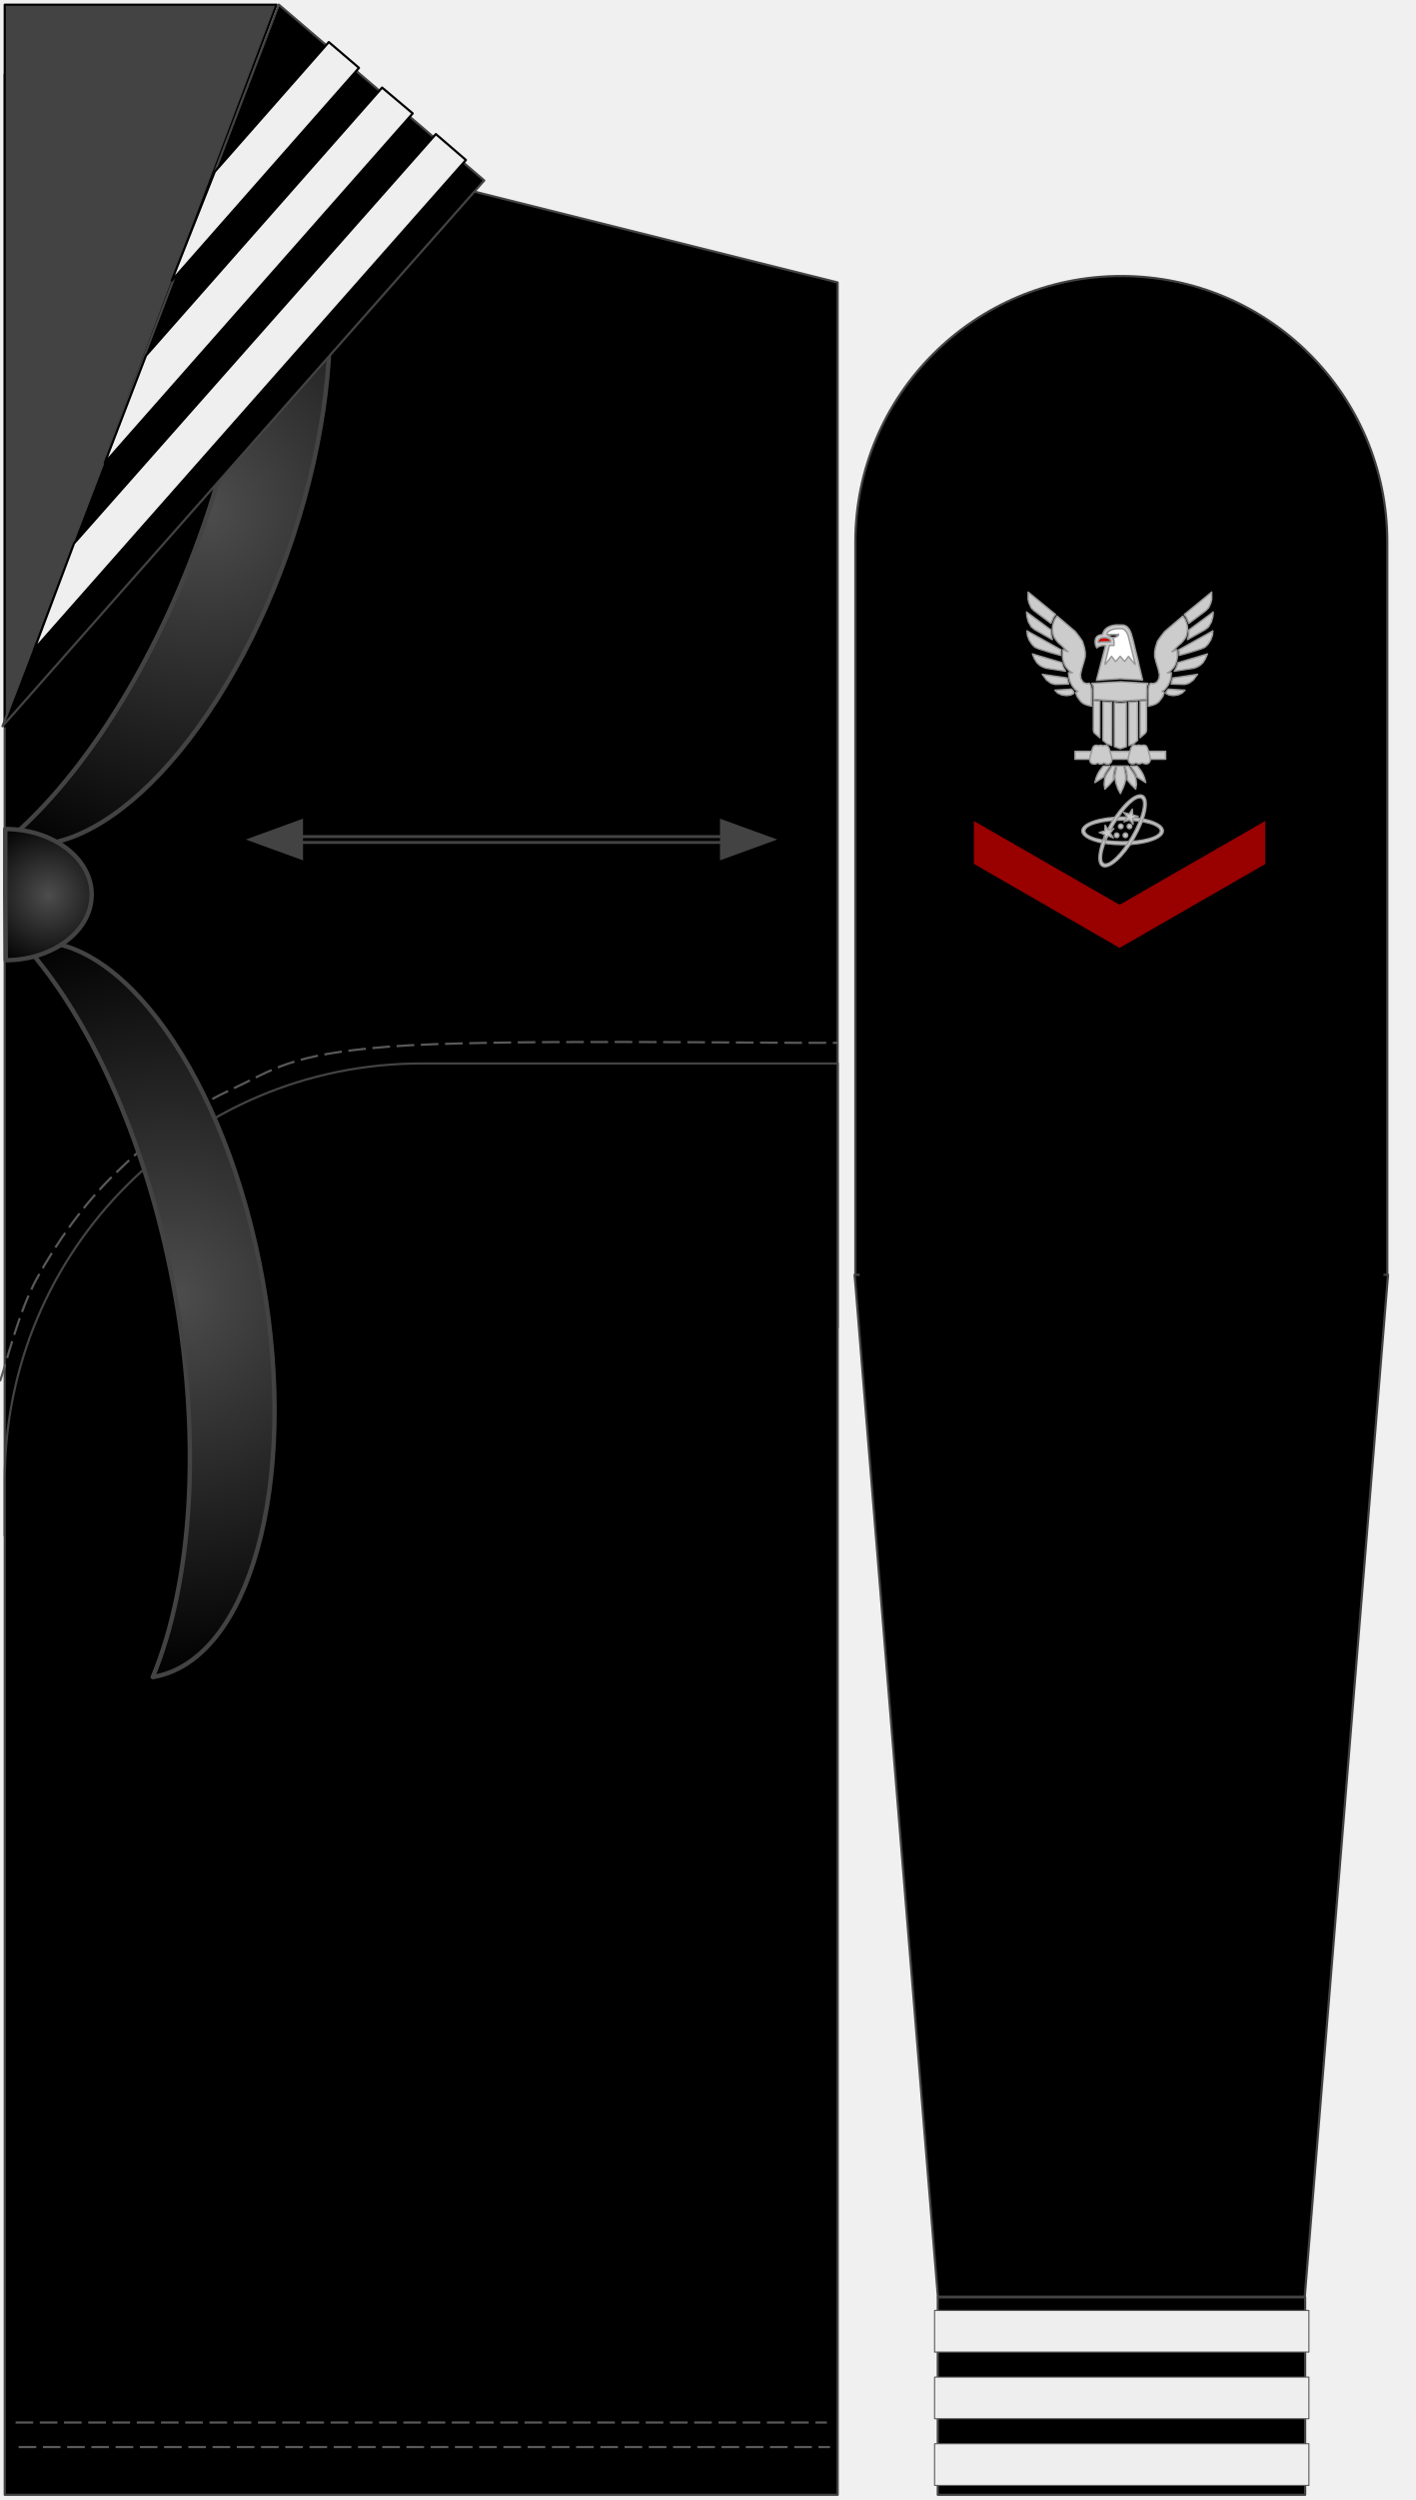
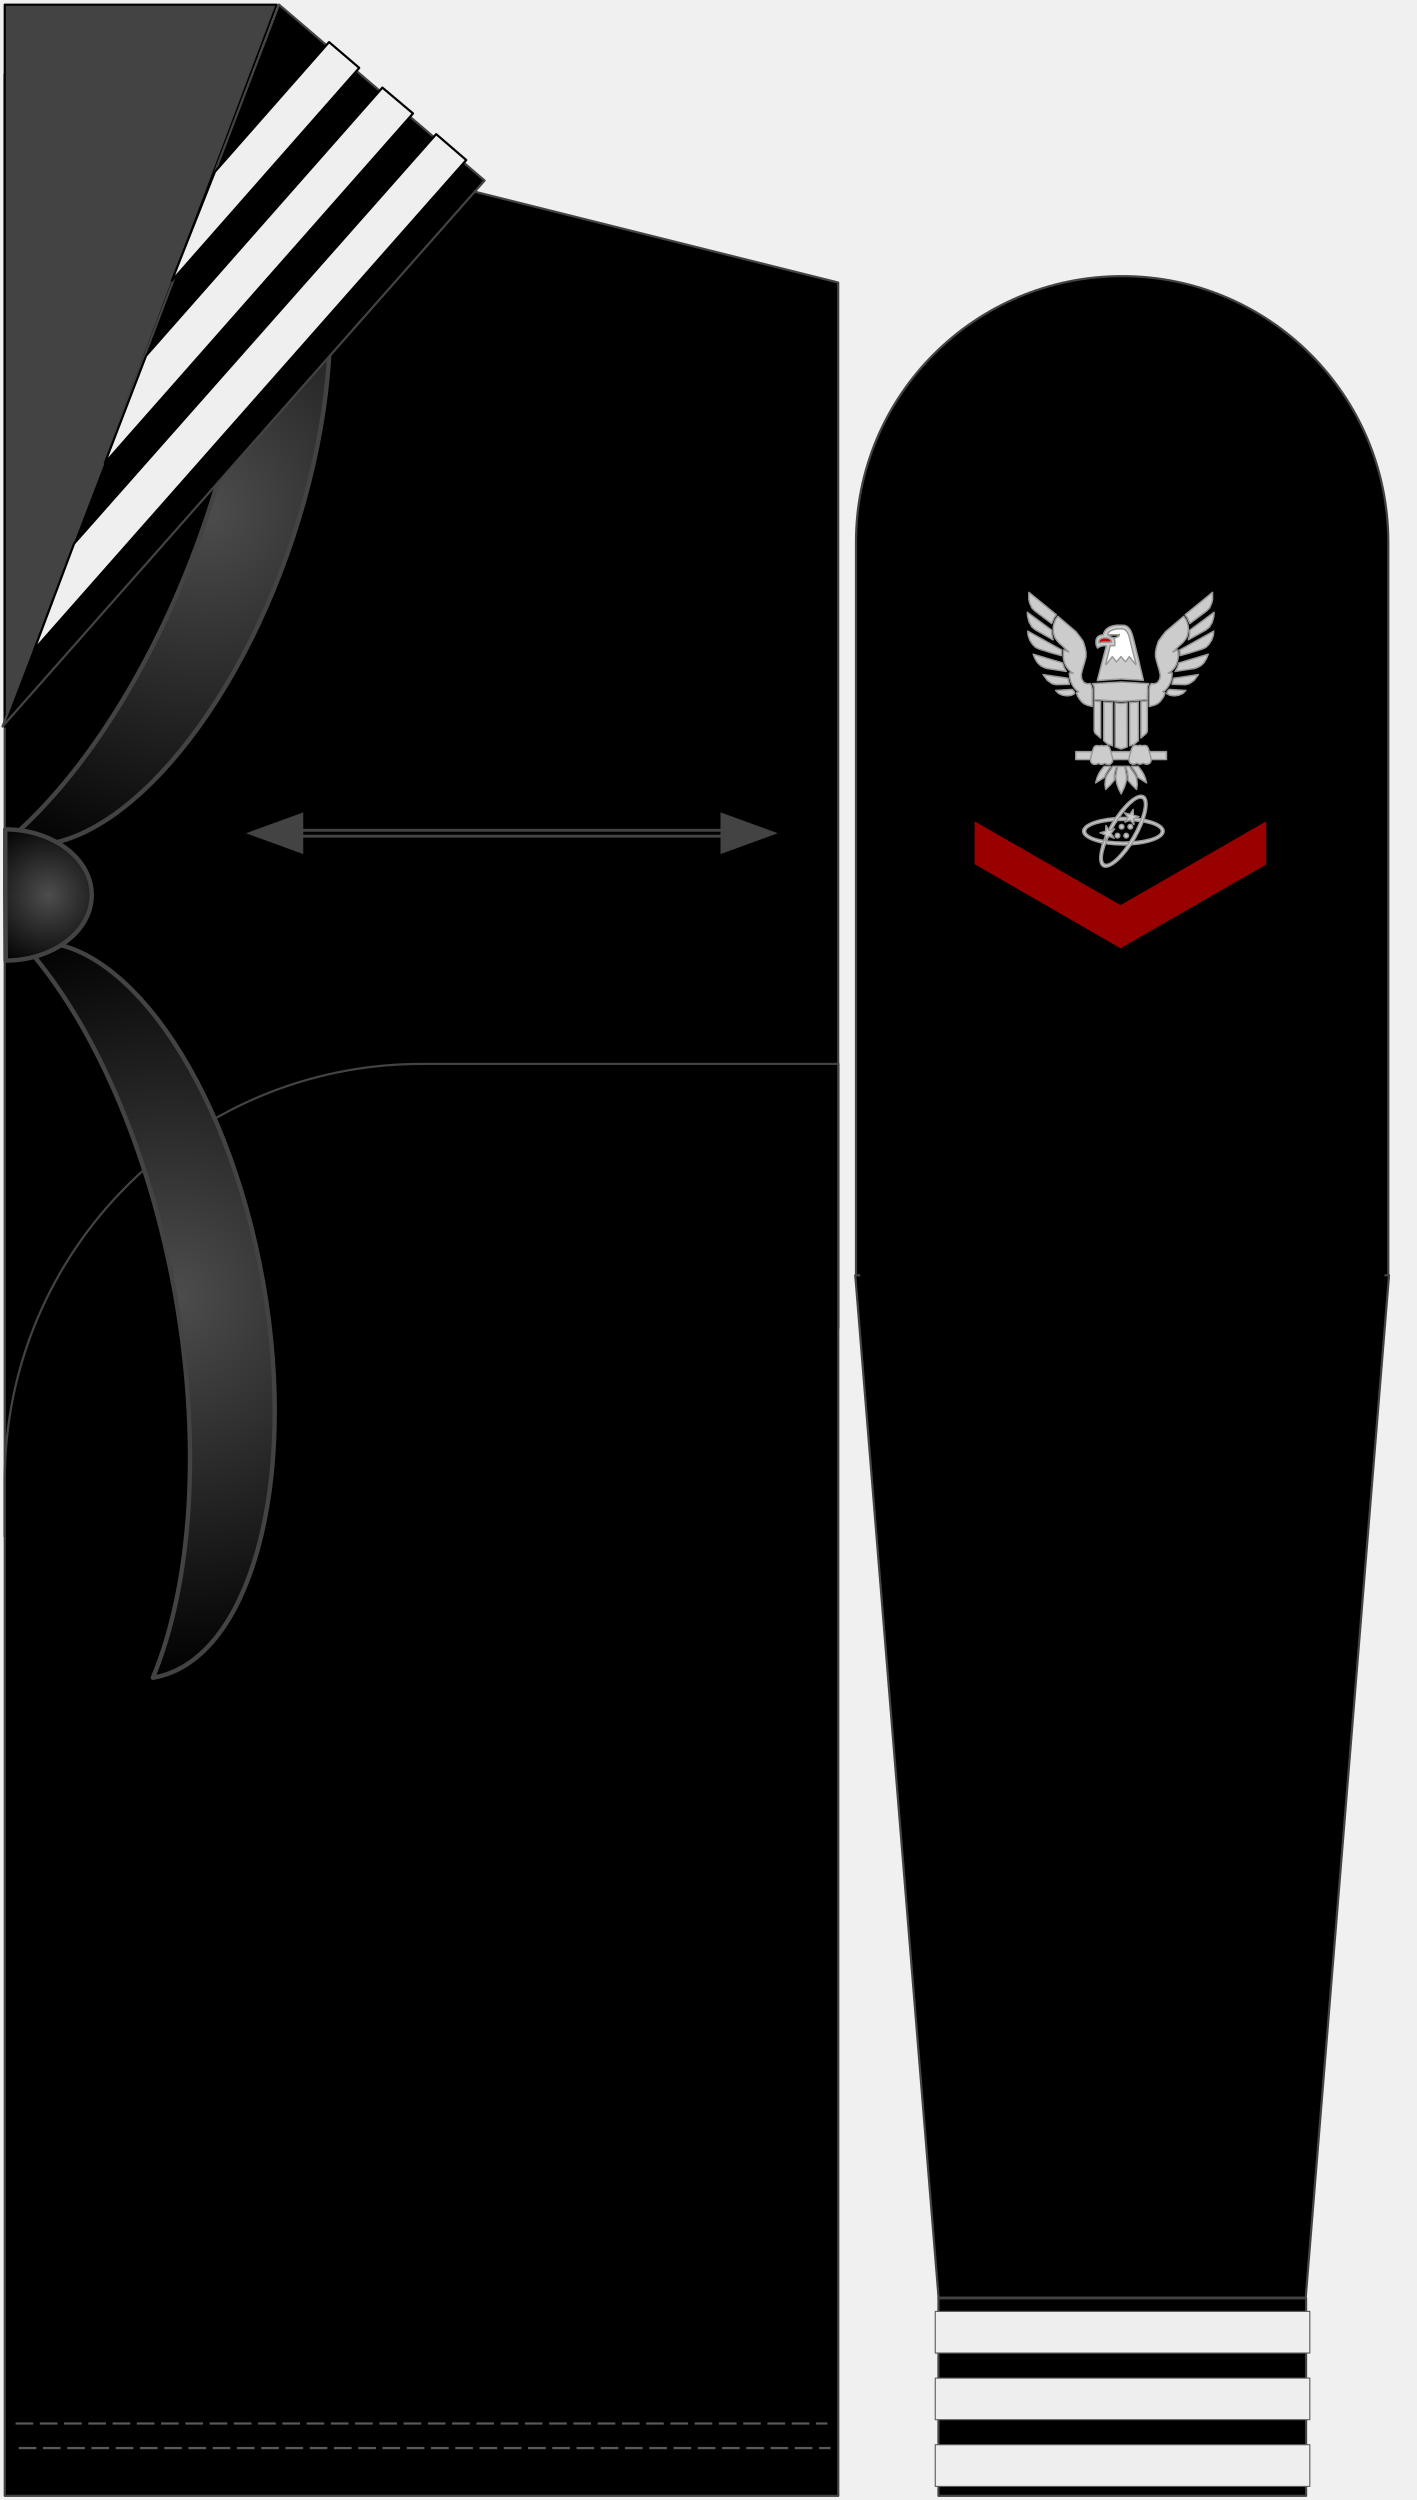
- <svg xmlns="http://www.w3.org/2000/svg" fill="none" stroke-linecap="square" stroke-miterlimit="10" viewBox="0 0 1285.04 2267.72">
+ <svg xmlns="http://www.w3.org/2000/svg" fill="none" stroke-linecap="square" stroke-miterlimit="10" viewBox="0 0 1285.039 2267.717">
  <clipPath id="a">
    <path d="M0 0h1285.04v2267.717H0z" />
  </clipPath>
  <g clip-path="url(#a)">
-     <path d="M0 0h1285.04v2267.717H0zm223.062 761.818H705.55" />
-     <path stroke="#434343" stroke-linecap="butt" stroke-linejoin="round" stroke-width=".667" d="M235.062 761.151H693.55m-458.488 1.334H693.55" />
-     <path fill="#434343" fill-rule="evenodd" stroke="#434343" stroke-linecap="butt" stroke-width="2" d="m235.062 758.515-9.077 3.303 9.077 3.303zm458.488 6.606 9.076-3.303-9.076-3.303z" />
+     <path fill="none" d="M0 0h1285.04v2267.717H0zM223.062 761.818H705.55" />
+     <path stroke="#434343" stroke-linecap="butt" stroke-linejoin="round" stroke-width=".667" d="M235.062 761.151H693.55M235.062 762.485H693.55" />
+     <path fill="#434343" fill-rule="evenodd" stroke="#434343" stroke-linecap="butt" stroke-width="2" d="m235.062 758.515-9.077 3.303 9.077 3.303zM693.55 765.121l9.076-3.303-9.076-3.303z" />
    <path fill="#000" fill-rule="evenodd" d="m4.263 67.307 756.063 189.016v948.267L4.263 1393.606z" />
    <path stroke="#434343" stroke-linecap="butt" stroke-linejoin="round" stroke-width="2" d="m4.263 67.307 756.063 189.016v948.267L4.263 1393.606z" />
    <path fill="#000" fill-rule="evenodd" d="M382.34 965.057h378.032v1298.866H4.309v-920.835c0-208.781 169.25-378.032 378.031-378.032" />
    <path stroke="#434343" stroke-linecap="butt" stroke-linejoin="round" stroke-width="2" d="M382.34 965.057h378.032v1298.866H4.309v-920.835c0-208.781 169.25-378.032 378.031-378.032z" />
    <path fill="#434343" fill-rule="evenodd" d="M4.309 4.266v654.93L251.017 4.265z" />
    <path stroke="#000" stroke-linecap="butt" stroke-linejoin="round" stroke-width="2" d="M4.309 4.266v654.93L251.017 4.265z" />
    <defs>
      <radialGradient id="b" cx="-16.264" cy="-20.33" r="18.314" fx="-16.264" fy="-20.33" gradientTransform="rotate(-163.189)scale(19.13144)" gradientUnits="userSpaceOnUse" spreadMethod="pad">
        <stop offset="0" stop-color="#4d4d4d" />
        <stop offset="1" />
      </radialGradient>
    </defs>
    <path fill="url(#b)" fill-rule="evenodd" d="M219.162 117.325c84.747 25.606 105.751 190.978 46.913 369.37C207.237 665.088 90.838 788.946 6.091 763.341c73.449-61.659 141.344-172.74 183.26-299.827s52.96-255.344 29.81-346.189" />
    <path stroke="#434343" stroke-linecap="butt" stroke-linejoin="round" stroke-width="4" d="M219.162 117.325c84.747 25.606 105.751 190.978 46.913 369.37C207.237 665.088 90.838 788.946 6.091 763.341c73.449-61.659 141.344-172.74 183.26-299.827s52.96-255.344 29.81-346.189z" />
    <path fill="#000" fill-rule="evenodd" d="M4.987 803.874c6.772.022 12.239 3.595 12.222 7.988s-5.512 7.949-12.284 7.949v-7.969z" />
    <path stroke="#434343" stroke-linecap="butt" stroke-linejoin="round" stroke-width="2" d="M4.987 803.874c6.772.022 12.239 3.595 12.222 7.988s-5.512 7.949-12.284 7.949v-7.969z" />
    <path fill="#000" fill-rule="evenodd" d="M439.556 163.751 2.287 659.01 253.088 4.2z" />
    <path stroke="#434343" stroke-linecap="butt" stroke-linejoin="round" stroke-width="2" d="M439.556 163.751 2.287 659.01 253.088 4.2z" />
    <path fill="#efefef" fill-rule="evenodd" d="M31.16 589.105 422.93 145.19l-27.295-23.516L67.222 493.067z" />
    <path stroke="#000" stroke-linecap="butt" stroke-linejoin="round" stroke-width="2" d="M31.16 589.105 422.93 145.19l-27.295-23.516L67.222 493.067z" />
    <path fill="#efefef" fill-rule="evenodd" d="m95.1 419.99 279.523-317.086-27.779-23.43L132.52 322.602z" />
    <path stroke="#000" stroke-linecap="butt" stroke-linejoin="round" stroke-width="2" d="m95.1 419.99 279.523-317.086-27.779-23.43L132.52 322.602z" />
    <path fill="#efefef" fill-rule="evenodd" d="M155.821 254.736 325.845 61.59l-27.378-23.418-103.506 117.614z" />
    <path stroke="#000" stroke-linecap="butt" stroke-linejoin="round" stroke-width="2" d="M155.821 254.736 325.845 61.59l-27.378-23.418-103.506 117.614z" />
-     <path d="M0 1253.39c5.65-15.678 16.574-62.756 33.898-94.068 17.323-31.312 41.044-65.528 70.042-93.806 28.997-28.278 62.398-56.567 103.942-75.86 41.544-19.295 53.202-32.678 145.32-39.904 92.118-7.225 339.49-2.874 407.389-3.448" />
-     <path stroke="#595959" stroke-dasharray="16.0,6.0" stroke-linecap="butt" stroke-linejoin="round" stroke-width="2" d="M0 1253.39c5.65-15.678 16.574-62.756 33.898-94.068 17.323-31.312 41.044-65.528 70.042-93.806 28.997-28.278 62.398-56.567 103.942-75.86 41.544-19.295 53.202-32.678 145.32-39.904 92.118-7.225 339.49-2.874 407.389-3.448" />
    <defs>
      <radialGradient id="c" cx="1.962" cy="63.11" r="18.536" fx="1.962" fy="63.11" gradientTransform="scale(-18.78822 18.78822)rotate(9.396)" gradientUnits="userSpaceOnUse" spreadMethod="pad">
        <stop offset="0" stop-color="#4d4d4d" />
        <stop offset="1" />
      </radialGradient>
    </defs>
    <path fill="url(#c)" fill-rule="evenodd" d="M138.666 1521.856c87.774-14.524 132.497-175.47 99.89-359.48C205.95 978.365 108.362 840.969 20.588 855.494c63.961 70.375 115.275 188.942 138.504 320.031 23.228 131.09 15.661 259.4-20.426 346.331" />
    <path stroke="#434343" stroke-linecap="butt" stroke-linejoin="round" stroke-width="4" d="M138.666 1521.856c87.774-14.524 132.497-175.47 99.89-359.48C205.95 978.365 108.362 840.969 20.588 855.494c63.961 70.375 115.275 188.942 138.504 320.031 23.228 131.09 15.661 259.4-20.426 346.331z" />
    <defs>
      <radialGradient id="d" cx="-5.21" cy="96.148" r="8.444" fx="-5.21" fy="96.148" gradientTransform="scale(-8.44363 8.44363)" gradientUnits="userSpaceOnUse" spreadMethod="pad">
        <stop offset="0" stop-color="#4d4d4d" />
        <stop offset="1" />
      </radialGradient>
    </defs>
    <path fill="url(#d)" fill-rule="evenodd" d="M5.22 871.367c43.248-.193 78.137-26.894 78.01-59.702s-35.223-59.352-78.472-59.352v59.527z" />
    <path stroke="#434343" stroke-linecap="butt" stroke-linejoin="round" stroke-width="4" d="M5.22 871.367c43.248-.193 78.137-26.894 78.01-59.702s-35.223-59.352-78.472-59.352v59.527z" />
-     <path d="M16.95 2220.609h736.441" />
+     <path fill="none" d="M16.95 2220.609h736.441" />
    <path stroke="#595959" stroke-dasharray="16.0,6.0" stroke-linecap="butt" stroke-linejoin="round" stroke-width="2" d="M16.95 2220.609h736.441" />
-     <path d="M14.126 2198.328h736.441" />
+     <path fill="none" d="M14.126 2198.328h736.441" />
    <path stroke="#595959" stroke-dasharray="16.0,6.0" stroke-linecap="butt" stroke-linejoin="round" stroke-width="2" d="M14.126 2198.328h736.441" />
-     <path d="M223.062 761.818H705.55" />
-     <path stroke="#434343" stroke-linecap="butt" stroke-linejoin="round" stroke-width="2.667" d="M271.062 759.151H657.55m-386.488 5.334H657.55" />
-     <path fill="#434343" fill-rule="evenodd" stroke="#434343" stroke-linecap="butt" stroke-width="8" d="m271.062 748.604-36.305 13.214 36.305 13.214zm386.488 26.428 36.305-13.214-36.305-13.214z" />
+     <path fill="none" d="M223.062 755.818H705.55" />
+     <path stroke="#434343" stroke-linecap="butt" stroke-linejoin="round" stroke-width="2.667" d="M271.062 753.151H657.55M271.062 758.485H657.55" />
+     <path fill="#434343" fill-rule="evenodd" stroke="#434343" stroke-linecap="butt" stroke-width="8" d="m271.062 742.604-36.305 13.214 36.305 13.214zM657.55 769.032l36.305-13.214-36.305-13.214z" />
    <path fill="#000" fill-rule="evenodd" d="M1017.871 250.483A241.417 241.417 0 0 0 776.454 491.9v667.937q0 .003.004.004l482.83-.004a.004.004 0 0 0 .005-.004l-.004-667.933c0-133.33-108.086-241.417-241.418-241.417" />
    <path stroke="#434343" stroke-linecap="butt" stroke-linejoin="round" stroke-width="2" d="M1017.871 250.483A241.417 241.417 0 0 0 776.454 491.9v667.937q0 .003.004.004l482.83-.004a.004.004 0 0 0 .005-.004l-.004-667.933c0-133.33-108.086-241.417-241.418-241.417z" />
    <path fill="#000" fill-rule="evenodd" d="m1259.95 1156.787-75.572 927.37H851.365l-75.572-927.37z" />
    <path stroke="#434343" stroke-linecap="butt" stroke-linejoin="round" stroke-width="2" d="m1259.95 1156.787-75.572 927.37H851.365l-75.572-927.37z" />
-     <path d="M780.366 1157.16H1255.8" />
+     <path fill="none" d="M780.366 1157.16H1255.8" />
    <path stroke="#000" stroke-linecap="butt" stroke-linejoin="round" stroke-width="8" d="M780.366 1157.16H1255.8" />
    <path fill="#000" fill-rule="evenodd" d="M851.27 2084.738h333.45v179.18H851.27z" />
    <path stroke="#434343" stroke-linecap="butt" stroke-linejoin="round" stroke-width="2" d="M851.27 2084.738h333.45v179.18H851.27z" />
    <path fill="#eee" fill-rule="evenodd" d="M848.353 2096.612h339.78v37.795h-339.78z" />
    <path stroke="#595959" stroke-linecap="butt" stroke-linejoin="round" d="M848.353 2096.612h339.78v37.795h-339.78z" />
    <path fill="#eee" fill-rule="evenodd" d="M848.353 2157.102h339.78v37.796h-339.78z" />
    <path stroke="#595959" stroke-linecap="butt" stroke-linejoin="round" d="M848.353 2157.102h339.78v37.796h-339.78z" />
    <path fill="#eee" fill-rule="evenodd" d="M848.353 2217.593h339.78v37.795h-339.78z" />
    <path stroke="#595959" stroke-linecap="butt" stroke-linejoin="round" d="M848.353 2217.593h339.78v37.795h-339.78z" />
    <path fill="#900" fill-rule="evenodd" d="m884.03 745.025 132.265 76.017 132.28-76.097v39.08l-132.28 76.154-132.288-76.303z" />
    <path fill="#ccc" fill-rule="evenodd" d="m991.153 620.106 26.167-1.47 24.733 1.485-1.082 2.577-.227 11.886-23.496 1.647-24.71-1.647-.068-11.886z" />
    <path stroke="#999" stroke-linecap="butt" stroke-linejoin="round" stroke-width="1.354" d="m991.153 620.106 26.167-1.47 24.733 1.485-1.082 2.577-.227 11.886-23.496 1.647-24.71-1.647-.068-11.886z" />
    <path fill="#000" fill-rule="evenodd" d="m1005.17 575.998 1.123.958 1.455.916 1.423.479.991.198 1.72-.238 1.423-.52 1.289-.915.495-.52.1-.795-.496.437z" />
    <path stroke="#999" stroke-linecap="butt" stroke-linejoin="round" stroke-width="1.354" d="m1005.17 575.998 1.123.958 1.455.916 1.423.479.991.198 1.72-.238 1.423-.52 1.289-.915.495-.52.1-.795-.496.437z" />
    <path fill="#ccc" fill-rule="evenodd" d="m995.562 587.907-1.149-2.648-.332-2.093.103-2.615.663-1.692 1.072-1.385 1.686-.985 1.942-.525 1.2-.091.434-1.57.995-1.909 1.33-1.662 2.015-1.477 1.992-.953 2.171-.677 1.967-.34 1.762-.214 6.393.12 1.218.403 1.659.8 1.353 1.384 1.124 1.385.766 1.509.944 2.307.895 3.172.843 3.076.791 3.264 1.71 7.08 1.738 6.956 1.405 6.525 1.097 4.339.843 3.632.946 4.064-20.394-1.208-21.411 1.453 8.145-31.21-.357-.492-3.345.307-2.425.77z" />
    <path stroke="#999" stroke-linecap="butt" stroke-linejoin="round" stroke-width="1.354" d="m995.562 587.907-1.149-2.648-.332-2.093.103-2.615.663-1.692 1.072-1.385 1.686-.985 1.942-.525 1.2-.091.434-1.57.995-1.909 1.33-1.662 2.015-1.477 1.992-.953 2.171-.677 1.967-.34 1.762-.214 6.393.12 1.218.403 1.659.8 1.353 1.384 1.124 1.385.766 1.509.944 2.307.895 3.172.843 3.076.791 3.264 1.71 7.08 1.738 6.956 1.405 6.525 1.097 4.339.843 3.632.946 4.064-20.394-1.208-21.411 1.453 8.145-31.21-.357-.492-3.345.307-2.425.77z" />
    <path fill="#c00" fill-rule="evenodd" d="m996.865 583.075-.026-1.508.664-1.262 1.507-1.231 2.12-.431h2.834l1.813.462 1.328.8.92 1.17.127 1.353-7.84.032z" />
    <path stroke="#999" stroke-linecap="butt" stroke-linejoin="round" stroke-width="1.354" d="m996.865 583.075-.026-1.508.664-1.262 1.507-1.231 2.12-.431h2.834l1.813.462 1.328.8.92 1.17.127 1.353-7.84.032z" />
    <path fill="#fff" fill-rule="evenodd" d="m1005.241 575.904-.434-.37v-.893l1.175-1.385 1.762-1.292 2.783-.955 2.81-.492 1.43-.123 3.294.03 1.557.339 1.533 1.077 1.38 1.663 1.378 2.708 6.46 25.855-.05.923-5.95-7.356-3.448 4.678-4.086-4.77-4.137 4.832-3.703-4.771-5.695 7.326-.332-.493 4.086-16.744 4.188.061v-3.908l-.28-1.232-.894-2.03 1.992-.247 1.378-.646 1.43-1.016.281-.523v-.616l-.408.4z" />
    <path stroke="#999" stroke-linecap="butt" stroke-linejoin="round" stroke-width="1.354" d="m1005.241 575.904-.434-.37v-.893l1.175-1.385 1.762-1.292 2.783-.955 2.81-.492 1.43-.123 3.294.03 1.557.339 1.533 1.077 1.38 1.663 1.378 2.708 6.46 25.855-.05.923-5.95-7.356-3.448 4.678-4.086-4.77-4.137 4.832-3.703-4.771-5.695 7.326-.332-.493 4.086-16.744 4.188.061v-3.908l-.28-1.232-.894-2.03 1.992-.247 1.378-.646 1.43-1.016.281-.523v-.616l-.408.4z" />
    <path fill="#ccc" fill-rule="evenodd" d="m992.538 635.813 5.813.554-.016 33.087-5.03-4.37-.792-2.032z" />
    <path stroke="#999" stroke-linecap="butt" stroke-linejoin="round" stroke-width="1.354" d="m992.538 635.813 5.813.554-.016 33.087-5.03-4.37-.792-2.032z" />
    <path fill="#ccc" fill-rule="evenodd" d="m933.302 537.29 24.86 20.316-2.03 2.922-1.184 2.785-1.015 2.31-15.163-11.347-2.762-2.786-1.917-4.28-.846-3.466z" />
    <path stroke="#999" stroke-linecap="butt" stroke-linejoin="round" stroke-width="1.354" d="m933.302 537.29 24.86 20.316-2.03 2.922-1.184 2.785-1.015 2.31-15.163-11.347-2.762-2.786-1.917-4.28-.846-3.466z" />
    <path fill="#ccc" fill-rule="evenodd" d="m959.559 559.034-2.142 2.99-1.128 2.99-.676 2.243-.282 2.99.226 3.193.564 2.786.732 2.038 1.579 2.31 2.198 2.65 2.875 2.515 5.919 5.707-4.623-1.902-.225 2.921-.057 3.942.508 2.92 1.353 3.874 1.353 2.378 2.085 2.31 1.635 1.496 2.086 1.155-3.608-.069.451 4.417.958 3.602 1.635 3.33 1.748 2.445 1.69 1.97 2.087 1.088-2.086 1.155 1.296 3.466 1.748 2.513 1.86 2.31 2.142 1.7 2.818 1.223 4.51 1.155v-15.22l-.563-3.466-1.353-2.106-2.594.34-3.043-1.224-2.086-3.397-.395-3.602 1.128-4.96 1.916-6.32 1.297-5.095v-3.941l-.733-4.213-1.804-5.776-3.213-4.552-3.326-4.281z" />
    <path stroke="#999" stroke-linecap="butt" stroke-linejoin="round" stroke-width="1.354" d="m959.559 559.034-2.142 2.99-1.128 2.99-.676 2.243-.282 2.99.226 3.193.564 2.786.732 2.038 1.579 2.31 2.198 2.65 2.875 2.515 5.919 5.707-4.623-1.902-.225 2.921-.057 3.942.508 2.92 1.353 3.874 1.353 2.378 2.085 2.31 1.635 1.496 2.086 1.155-3.608-.069.451 4.417.958 3.602 1.635 3.33 1.748 2.445 1.69 1.97 2.087 1.088-2.086 1.155 1.296 3.466 1.748 2.513 1.86 2.31 2.142 1.7 2.818 1.223 4.51 1.155v-15.22l-.563-3.466-1.353-2.106-2.594.34-3.043-1.224-2.086-3.397-.395-3.602 1.128-4.96 1.916-6.32 1.297-5.095v-3.941l-.733-4.213-1.804-5.776-3.213-4.552-3.326-4.281z" />
    <path fill="#ccc" fill-rule="evenodd" d="m953.933 571.613.282 4.62 1.014 4.145-16.122-9.105-2.987-2.446-2.537-4.348-1.297-4.689-.338-2.718-.056-1.698z" />
    <path stroke="#999" stroke-linecap="butt" stroke-linejoin="round" stroke-width="1.354" d="m953.933 571.613.282 4.62 1.014 4.145-16.122-9.105-2.987-2.446-2.537-4.348-1.297-4.689-.338-2.718-.056-1.698z" />
    <path fill="#ccc" fill-rule="evenodd" d="m932.255 572.489 30.778 17.123-.226 2.31v2.786l-8.23-2.243-11.612-3.601-3.551-1.563-2.763-2.718-2.48-3.805-1.578-4.349z" />
    <path stroke="#999" stroke-linecap="butt" stroke-linejoin="round" stroke-width="1.354" d="m932.255 572.489 30.778 17.123-.226 2.31v2.786l-8.23-2.243-11.612-3.601-3.551-1.563-2.763-2.718-2.48-3.805-1.578-4.349z" />
    <path fill="#ccc" fill-rule="evenodd" d="m963.854 601.299 1.41 4.28 1.972 3.466-17.419-2.65-2.762-.883-3.156-1.7-2.762-2.581-2.256-3.67-1.69-4.144z" />
    <path stroke="#999" stroke-linecap="butt" stroke-linejoin="round" stroke-width="1.354" d="m963.854 601.299 1.41 4.28 1.972 3.466-17.419-2.65-2.762-.883-3.156-1.7-2.762-2.581-2.256-3.67-1.69-4.144z" />
    <path fill="#ccc" fill-rule="evenodd" d="m968.686 615.228 1.352 5.504-12.176.34-3.664-.952-4.171-2.99-3.89-5.231z" />
    <path stroke="#999" stroke-linecap="butt" stroke-linejoin="round" stroke-width="1.354" d="m968.686 615.228 1.352 5.504-12.176.34-3.664-.952-4.171-2.99-3.89-5.231z" />
    <path fill="#ccc" fill-rule="evenodd" d="m972.656 625.354 1.747 1.902.395 1.97-2.875 1.495-3.833.476-4.171-.544-3.834-1.698-2.536-2.65z" />
    <path stroke="#999" stroke-linecap="butt" stroke-linejoin="round" stroke-width="1.354" d="m972.656 625.354 1.747 1.902.395 1.97-2.875 1.495-3.833.476-4.171-.544-3.834-1.698-2.536-2.65z" />
    <path fill="#ccc" fill-rule="evenodd" d="m1099.873 537.29-24.86 20.316 2.03 2.922 1.184 2.785 1.014 2.31 15.164-11.347 2.762-2.786 1.916-4.28.846-3.466z" />
    <path stroke="#999" stroke-linecap="butt" stroke-linejoin="round" stroke-width="1.354" d="m1099.873 537.29-24.86 20.316 2.03 2.922 1.184 2.785 1.014 2.31 15.164-11.347 2.762-2.786 1.916-4.28.846-3.466z" />
    <path fill="#ccc" fill-rule="evenodd" d="m1073.689 559.034 2.142 2.99 1.127 2.99.677 2.243.282 2.99-.226 3.193-.564 2.786-.733 2.038-1.578 2.31-2.198 2.65-2.875 2.515-5.92 5.707 4.623-1.902.226 2.921.056 3.942-.507 2.92-1.353 3.874-1.353 2.378-2.086 2.31-1.635 1.496-2.085 1.155 3.608-.069-.452 4.417-.958 3.602-1.634 3.33-1.748 2.445-1.691 1.97-2.086 1.088 2.086 1.155-1.296 3.466-1.748 2.513-1.86 2.31-2.143 1.7-2.818 1.223-4.51 1.155v-15.22l.564-3.466 1.353-2.106 2.593.34 3.044-1.224 2.086-3.397.394-3.602-1.127-4.96-1.916-6.32-1.297-5.095v-3.941l.733-4.213 1.804-5.776 3.213-4.552 3.325-4.281z" />
    <path stroke="#999" stroke-linecap="butt" stroke-linejoin="round" stroke-width="1.354" d="m1073.689 559.034 2.142 2.99 1.127 2.99.677 2.243.282 2.99-.226 3.193-.564 2.786-.733 2.038-1.578 2.31-2.198 2.65-2.875 2.515-5.92 5.707 4.623-1.902.226 2.921.056 3.942-.507 2.92-1.353 3.874-1.353 2.378-2.086 2.31-1.635 1.496-2.085 1.155 3.608-.069-.452 4.417-.958 3.602-1.634 3.33-1.748 2.445-1.691 1.97-2.086 1.088 2.086 1.155-1.296 3.466-1.748 2.513-1.86 2.31-2.143 1.7-2.818 1.223-4.51 1.155v-15.22l.564-3.466 1.353-2.106 2.593.34 3.044-1.224 2.086-3.397.394-3.602-1.127-4.96-1.916-6.32-1.297-5.095v-3.941l.733-4.213 1.804-5.776 3.213-4.552 3.325-4.281z" />
    <path fill="#ccc" fill-rule="evenodd" d="m1079.242 571.613-.282 4.62-1.014 4.145 16.122-9.105 2.987-2.446 2.537-4.348 1.296-4.689.339-2.718.056-1.698z" />
    <path stroke="#999" stroke-linecap="butt" stroke-linejoin="round" stroke-width="1.354" d="m1079.242 571.613-.282 4.62-1.014 4.145 16.122-9.105 2.987-2.446 2.537-4.348 1.296-4.689.339-2.718.056-1.698z" />
    <path fill="#ccc" fill-rule="evenodd" d="m1100.92 572.489-30.778 17.123.226 2.31v2.786l8.23-2.243 11.612-3.601 3.551-1.563 2.762-2.718 2.48-3.805 1.579-4.349z" />
    <path stroke="#999" stroke-linecap="butt" stroke-linejoin="round" stroke-width="1.354" d="m1100.92 572.489-30.778 17.123.226 2.31v2.786l8.23-2.243 11.612-3.601 3.551-1.563 2.762-2.718 2.48-3.805 1.579-4.349z" />
    <path fill="#ccc" fill-rule="evenodd" d="m1069.32 601.299-1.409 4.28-1.972 3.466 17.418-2.65 2.763-.883 3.156-1.7 2.762-2.581 2.255-3.67 1.691-4.144z" />
    <path stroke="#999" stroke-linecap="butt" stroke-linejoin="round" stroke-width="1.354" d="m1069.32 601.299-1.409 4.28-1.972 3.466 17.418-2.65 2.763-.883 3.156-1.7 2.762-2.581 2.255-3.67 1.691-4.144z" />
    <path fill="#ccc" fill-rule="evenodd" d="m1064.489 615.228-1.353 5.504 12.176.34 3.664-.952 4.172-2.99 3.89-5.231z" />
    <path stroke="#999" stroke-linecap="butt" stroke-linejoin="round" stroke-width="1.354" d="m1064.489 615.228-1.353 5.504 12.176.34 3.664-.952 4.172-2.99 3.89-5.231z" />
    <path fill="#ccc" fill-rule="evenodd" d="m1060.519 625.354-1.747 1.902-.395 1.97 2.875 1.495 3.833.476 4.171-.544 3.834-1.698 2.536-2.65z" />
    <path stroke="#999" stroke-linecap="butt" stroke-linejoin="round" stroke-width="1.354" d="m1060.519 625.354-1.747 1.902-.395 1.97 2.875 1.495 3.833.476 4.171-.544 3.834-1.698 2.536-2.65z" />
    <path fill="#ccc" fill-rule="evenodd" d="m1011.54 637.532 5.378.596 5.42-.546.043 39.978-5.463 1.885-5.337-1.985z" />
    <path stroke="#999" stroke-linecap="butt" stroke-linejoin="round" stroke-width="1.354" d="m1011.54 637.532 5.378.596 5.42-.546.043 39.978-5.463 1.885-5.337-1.985z" />
    <path fill="#ccc" fill-rule="evenodd" d="m1001.214 636.79-.083 35.018 3.642 3.174 4.36 1.537v-39.134z" />
    <path stroke="#999" stroke-linecap="butt" stroke-linejoin="round" stroke-width="1.354" d="m1001.214 636.79-.083 35.018 3.642 3.174 4.36 1.537v-39.134z" />
    <path fill="#ccc" fill-rule="evenodd" d="m1040.713 635.813-5.814.554.016 33.087 5.03-4.37.792-2.032z" />
    <path stroke="#999" stroke-linecap="butt" stroke-linejoin="round" stroke-width="1.354" d="m1040.713 635.813-5.814.554.016 33.087 5.03-4.37.792-2.032z" />
    <path fill="#ccc" fill-rule="evenodd" d="m1032.551 636.79.084 35.018-3.642 3.174-4.36 1.537v-39.134z" />
    <path stroke="#999" stroke-linecap="butt" stroke-linejoin="round" stroke-width="1.354" d="m1032.551 636.79.084 35.018-3.642 3.174-4.36 1.537v-39.134z" />
    <path fill="#ccc" fill-rule="evenodd" d="M975.825 681.807h82.26v7.149h-82.26z" />
    <path stroke="#999" stroke-linecap="butt" stroke-linejoin="round" stroke-width="1.354" d="M975.825 681.807h82.26v7.149h-82.26z" />
    <path fill="#ccc" fill-rule="evenodd" d="m1026.468 679.204-2.157 7.482-.27 2.322.348 1.995 1.121 1.48 1.683.677h1.548l1.168-.314 1.404-.708 1.018.73 1.282.274 1.1-.068 1.099-.32 1.038-.66.896.5 1.12.411 1.437.22 1.575-.258 1.201-.805.935-1.577.134-1.577-.173-1.888-2.096-7.597-.615-1.426-.828-1.224-1.095-.578-1.229-.08-1.16.091-1.039.274-1.037-.41-1.06-.069-.813.091-.916.388-.835-.342-1.31-.104-1.494.257-1.282 1.158z" />
    <path stroke="#999" stroke-linecap="butt" stroke-linejoin="round" stroke-width="1.354" d="m1026.468 679.204-2.157 7.482-.27 2.322.348 1.995 1.121 1.48 1.683.677h1.548l1.168-.314 1.404-.708 1.018.73 1.282.274 1.1-.068 1.099-.32 1.038-.66.896.5 1.12.411 1.437.22 1.575-.258 1.201-.805.935-1.577.134-1.577-.173-1.888-2.096-7.597-.615-1.426-.828-1.224-1.095-.578-1.229-.08-1.16.091-1.039.274-1.037-.41-1.06-.069-.813.091-.916.388-.835-.342-1.31-.104-1.494.257-1.282 1.158z" />
    <path fill="#ccc" fill-rule="evenodd" d="m991.61 679.367-2.158 7.482-.269 2.321.347 1.995 1.122 1.481 1.682.676h1.549l1.167-.314 1.404-.707 1.018.73 1.283.274 1.099-.069 1.1-.319 1.038-.661.896.501 1.12.41 1.436.22 1.575-.258 1.202-.805.935-1.576.133-1.578-.172-1.888-2.097-7.596-.614-1.427-.828-1.223-1.095-.579-1.23-.08-1.16.092-1.038.274-1.038-.411-1.059-.068-.814.09-.916.389-.835-.343-1.309-.104-1.495.258-1.282 1.158z" />
    <path stroke="#999" stroke-linecap="butt" stroke-linejoin="round" stroke-width="1.354" d="m991.61 679.367-2.158 7.482-.269 2.321.347 1.995 1.122 1.481 1.682.676h1.549l1.167-.314 1.404-.707 1.018.73 1.283.274 1.099-.069 1.1-.319 1.038-.661.896.501 1.12.41 1.436.22 1.575-.258 1.202-.805.935-1.576.133-1.578-.172-1.888-2.097-7.596-.614-1.427-.828-1.223-1.095-.579-1.23-.08-1.16.092-1.038.274-1.038-.411-1.059-.068-.814.09-.916.389-.835-.343-1.309-.104-1.495.258-1.282 1.158z" />
    <path fill="#000" fill-rule="evenodd" d="m1005.292 575.982 1.227 1.09 1.355.843 1.44.496.975.15 1.99-.298 1.82-.942.975-.893.212-.944-.424.448z" />
    <path stroke="#999" stroke-linecap="butt" stroke-linejoin="round" stroke-width="1.354" d="m1005.292 575.982 1.227 1.09 1.355.843 1.44.496.975.15 1.99-.298 1.82-.942.975-.893.212-.944-.424.448z" />
    <path fill="#ccc" fill-rule="evenodd" d="M1001.496 695.146h6.032l-2.875 4.246-1.917 3.161-.845 2.5-8.005 5.096 1.071-4.152 1.41-3.397 1.634-2.925z" />
    <path stroke="#999" stroke-linecap="butt" stroke-linejoin="round" stroke-width="1.354" d="M1001.496 695.146h6.032l-2.875 4.246-1.917 3.161-.845 2.5-8.005 5.096 1.071-4.152 1.41-3.397 1.634-2.925z" />
    <path fill="#ccc" fill-rule="evenodd" d="M1009.473 695.141h3.382l-1.522 4.671-.62 3.964v3.963l-3.495 4.152-4.227 4.199-.677-4.34.451-4.719.79-2.69 1.24-2.358z" />
    <path stroke="#999" stroke-linecap="butt" stroke-linejoin="round" stroke-width="1.354" d="M1009.473 695.141h3.382l-1.522 4.671-.62 3.964v3.963l-3.495 4.152-4.227 4.199-.677-4.34.451-4.719.79-2.69 1.24-2.358z" />
    <path fill="#ccc" fill-rule="evenodd" d="M1032.416 695.163h-6.032l2.875 4.246 1.917 3.162.845 2.5 8.005 5.096-1.071-4.152-1.41-3.397-1.634-2.926z" />
    <path stroke="#999" stroke-linecap="butt" stroke-linejoin="round" stroke-width="1.354" d="M1032.416 695.163h-6.032l2.875 4.246 1.917 3.162.845 2.5 8.005 5.096-1.071-4.152-1.41-3.397-1.634-2.926z" />
    <path fill="#ccc" fill-rule="evenodd" d="M1024.439 695.141h-3.382l1.522 4.671.62 3.964v3.963l3.495 4.152 4.227 4.199.677-4.34-.451-4.719-.79-2.69-1.24-2.358z" />
    <path stroke="#999" stroke-linecap="butt" stroke-linejoin="round" stroke-width="1.354" d="M1024.439 695.141h-3.382l1.522 4.671.62 3.964v3.963l3.495 4.152 4.227 4.199.677-4.34-.451-4.719-.79-2.69-1.24-2.358z" />
    <path fill="#ccc" fill-rule="evenodd" d="M1013.899 695.129h6.2l.959 4.435.62 3.821.169 2.737-.564 3.68-1.353 4.058-2.875 6.275-2.255-4.294-1.747-5.048-.79-3.964-.281-2.406.62-3.491z" />
    <path stroke="#999" stroke-linecap="butt" stroke-linejoin="round" stroke-width="1.354" d="M1013.899 695.129h6.2l.959 4.435.62 3.821.169 2.737-.564 3.68-1.353 4.058-2.875 6.275-2.255-4.294-1.747-5.048-.79-3.964-.281-2.406.62-3.491z" />
    <path fill="#ccc" fill-rule="evenodd" d="M1019.01 741.444c20.422 0 36.978 5.613 36.978 12.536 0 3.325-3.896 6.514-10.83 8.865-6.936 2.35-16.341 3.671-26.149 3.671-20.423 0-36.98-5.612-36.98-12.536 0-3.324 3.897-6.513 10.832-8.864s16.34-3.672 26.148-3.672m0 2.686c-9.096 0-17.819 1.038-24.25 2.885s-10.045 4.353-10.045 6.965c0 5.44 15.354 9.85 34.294 9.85s34.294-4.41 34.294-9.85-15.354-9.85-34.294-9.85" />
    <path stroke="#999" stroke-linecap="butt" stroke-linejoin="round" stroke-width="1.354" d="M1019.01 741.444c20.422 0 36.978 5.613 36.978 12.536 0 3.325-3.896 6.514-10.83 8.865-6.936 2.35-16.341 3.671-26.149 3.671-20.423 0-36.98-5.612-36.98-12.536 0-3.324 3.897-6.513 10.832-8.864s16.34-3.672 26.148-3.672zm0 2.686c-9.096 0-17.819 1.038-24.25 2.885s-10.045 4.353-10.045 6.965c0 5.44 15.354 9.85 34.294 9.85s34.294-4.41 34.294-9.85-15.354-9.85-34.294-9.85z" />
    <path fill="#ccc" fill-rule="evenodd" d="M1008.155 747.712c10.211-17.68 23.35-29.205 29.344-25.744 2.88 1.663 3.692 6.63 2.26 13.808-1.431 7.18-4.99 15.982-9.894 24.472-10.212 17.68-23.35 29.205-29.345 25.743-2.879-1.662-3.692-6.629-2.26-13.808s4.991-15.981 9.895-24.471m2.325 1.343c-4.547 7.873-8.01 15.943-9.626 22.434-1.616 6.49-1.253 10.87 1.01 12.177 4.71 2.72 16.205-8.366 25.675-24.761s13.328-31.891 8.617-34.612c-4.71-2.72-16.206 8.366-25.676 24.762" />
    <path stroke="#999" stroke-linecap="butt" stroke-linejoin="round" stroke-width="1.354" d="M1008.155 747.712c10.211-17.68 23.35-29.205 29.344-25.744 2.88 1.663 3.692 6.63 2.26 13.808-1.431 7.18-4.99 15.982-9.894 24.472-10.212 17.68-23.35 29.205-29.345 25.743-2.879-1.662-3.692-6.629-2.26-13.808s4.991-15.981 9.895-24.471zm2.325 1.343c-4.547 7.873-8.01 15.943-9.626 22.434-1.616 6.49-1.253 10.87 1.01 12.177 4.71 2.72 16.205-8.366 25.675-24.761s13.328-31.891 8.617-34.612c-4.71-2.72-16.206 8.366-25.676 24.762z" />
    <path fill="#ccc" fill-rule="evenodd" d="M1015.29 749.9a2.09 2.09 0 1 1 4.181.002 2.09 2.09 0 0 1-4.18-.002" />
    <path stroke="#999" stroke-linecap="butt" stroke-linejoin="round" stroke-width="1.354" d="M1015.29 749.9a2.09 2.09 0 1 1 4.181.002 2.09 2.09 0 0 1-4.18-.002z" />
    <path fill="#ccc" fill-rule="evenodd" d="M1011.585 757.985a2.09 2.09 0 1 1 4.18.002 2.09 2.09 0 0 1-4.18-.002" />
    <path stroke="#999" stroke-linecap="butt" stroke-linejoin="round" stroke-width="1.354" d="M1011.585 757.985a2.09 2.09 0 1 1 4.18.002 2.09 2.09 0 0 1-4.18-.002z" />
    <path fill="#ccc" fill-rule="evenodd" d="M1023.18 749.9a2.09 2.09 0 1 1 4.18.002 2.09 2.09 0 0 1-4.18-.002" />
    <path stroke="#999" stroke-linecap="butt" stroke-linejoin="round" stroke-width="1.354" d="M1023.18 749.9a2.09 2.09 0 1 1 4.18.002 2.09 2.09 0 0 1-4.18-.002z" />
    <path fill="#ccc" fill-rule="evenodd" d="M1019.473 757.985a2.09 2.09 0 1 1 4.18.002 2.09 2.09 0 0 1-4.18-.002" />
    <path stroke="#999" stroke-linecap="butt" stroke-linejoin="round" stroke-width="1.354" d="M1019.473 757.985a2.09 2.09 0 1 1 4.18.002 2.09 2.09 0 0 1-4.18-.002z" />
    <path fill="#ccc" fill-rule="evenodd" d="m1019.943 737.286 5.054 1.352 2.85-4.38.273 5.215 5.053 1.352-4.884 1.87.274 5.215-3.292-4.058-4.885 1.87 2.85-4.378z" />
    <path stroke="#999" stroke-linecap="butt" stroke-linejoin="round" stroke-width="1.354" d="m1019.943 737.286 5.054 1.352 2.85-4.38.273 5.215 5.053 1.352-4.884 1.87.274 5.215-3.292-4.058-4.885 1.87 2.85-4.378z" />
    <path fill="#ccc" fill-rule="evenodd" d="m997.83 755.42 5.054-1.353.273-5.214 2.85 4.379 5.053-1.352-3.292 4.058 2.85 4.379-4.885-1.87-3.292 4.057.273-5.214z" />
    <path stroke="#999" stroke-linecap="butt" stroke-linejoin="round" stroke-width="1.354" d="m997.83 755.42 5.054-1.353.273-5.214 2.85 4.379 5.053-1.352-3.292 4.058 2.85 4.379-4.885-1.87-3.292 4.057.273-5.214z" />
  </g>
</svg>
